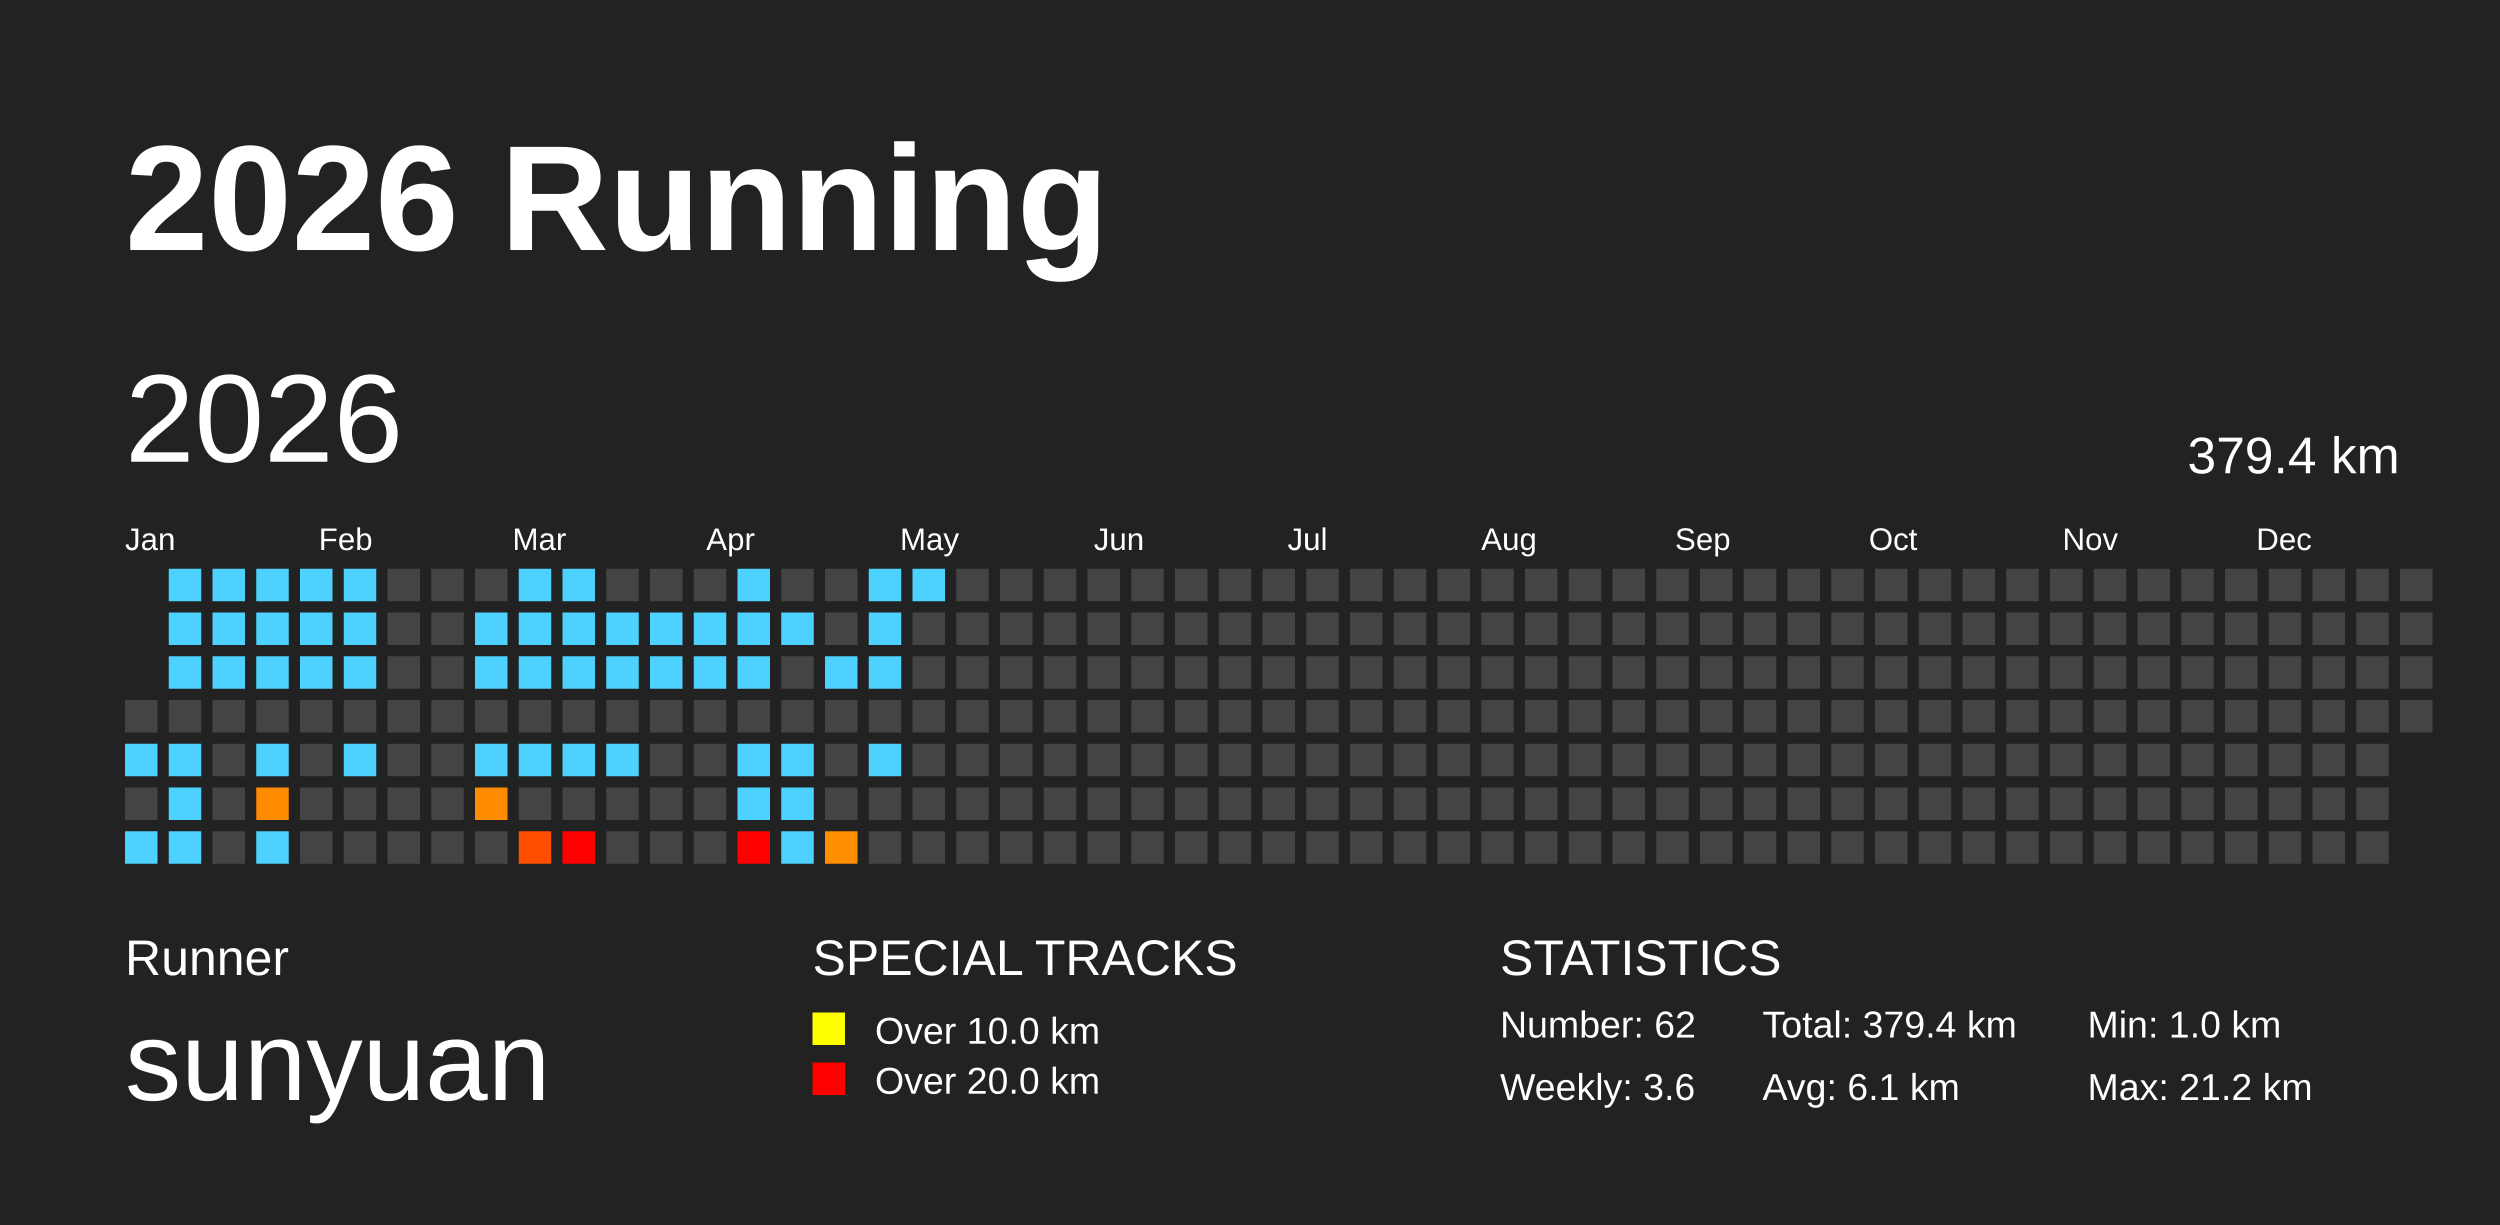
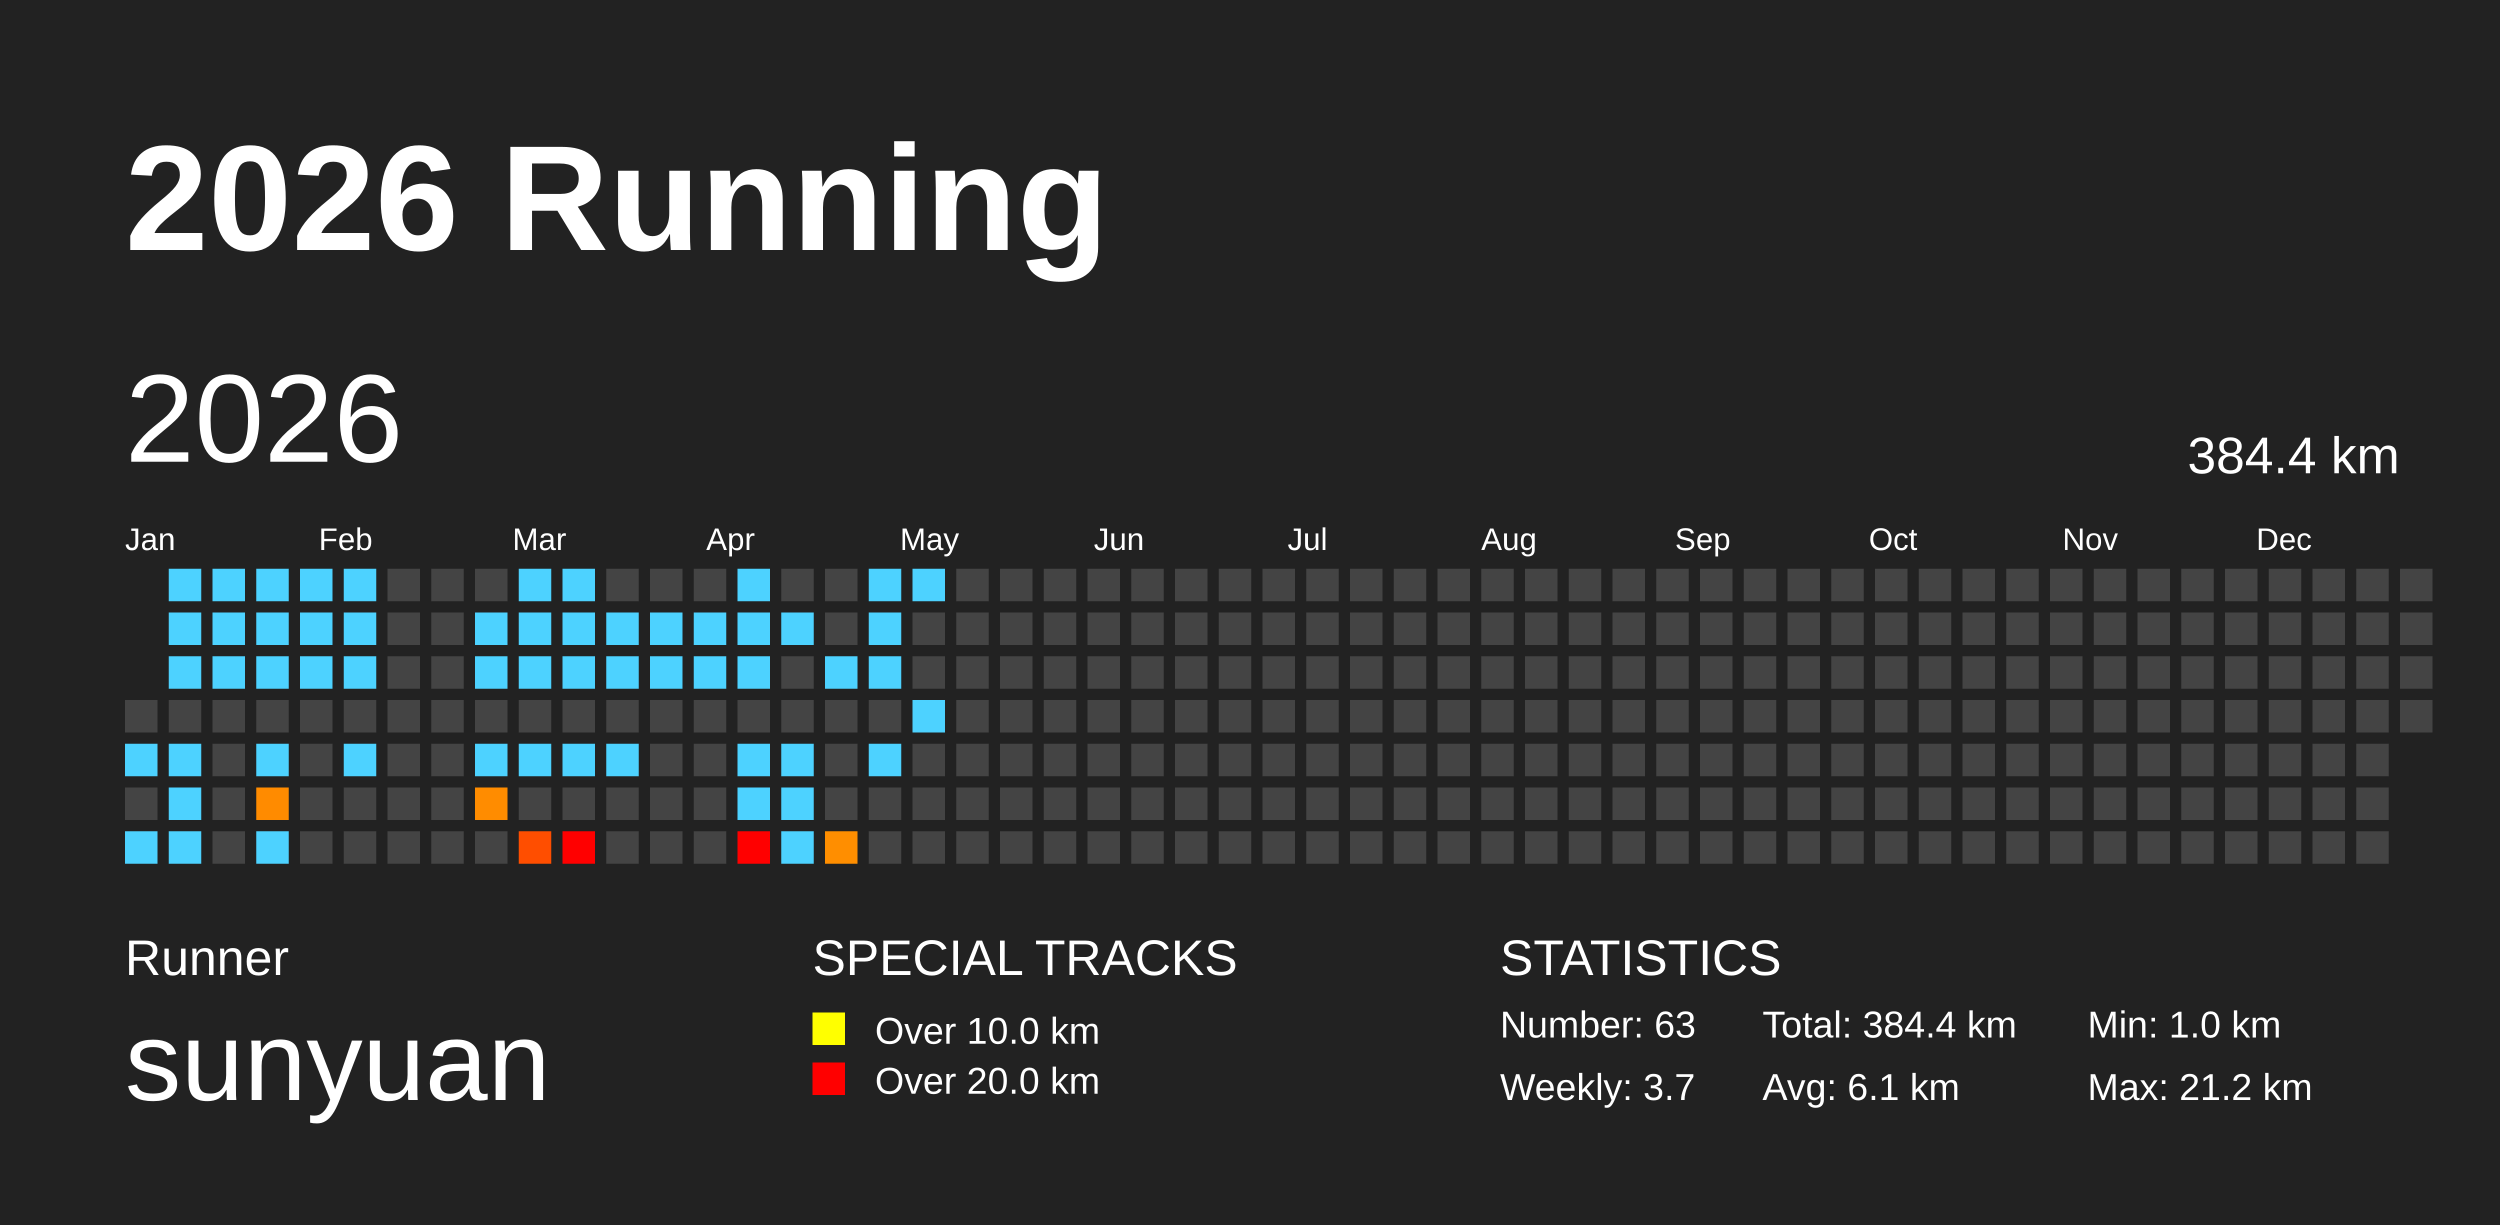
<svg xmlns="http://www.w3.org/2000/svg" baseProfile="full" height="98mm" version="1.1" viewBox="0,0,200,98" width="200mm">
  <defs />
  <rect fill="#222222" height="98" width="200" x="0" y="0" />
  <text fill="#FFFFFF" style="font-size:12px; font-family:Arial; font-weight:bold;" x="10" y="20">2026 Running</text>
  <text fill="#FFFFFF" style="font-size:4px; font-family:Arial" x="10" y="78">Runner</text>
  <text fill="#FFFFFF" style="font-size:9px; font-family:Arial" x="10" y="88">sunyuan</text>
  <text fill="#FFFFFF" style="font-size:4px; font-family:Arial" x="65" y="78">SPECIAL TRACKS</text>
  <rect fill="yellow" height="2.6" width="2.6" x="65" y="81" />
  <text fill="#FFFFFF" style="font-size:3px; font-family:Arial" x="70" y="83.5">Over 10.0 km</text>
  <rect fill="red" height="2.6" width="2.6" x="65" y="85" />
  <text fill="#FFFFFF" style="font-size:3px; font-family:Arial" x="70" y="87.5">Over 20.0 km</text>
  <text fill="#FFFFFF" style="font-size:4px; font-family:Arial" x="120" y="78">STATISTICS</text>
-   <text fill="#FFFFFF" style="font-size:3px; font-family:Arial" x="120" y="83">Number: 62</text>
-   <text fill="#FFFFFF" style="font-size:3px; font-family:Arial" x="120" y="88">Weekly: 3.6</text>
-   <text fill="#FFFFFF" style="font-size:3px; font-family:Arial" x="141" y="83">Total: 379.4 km</text>
+   <text fill="#FFFFFF" style="font-size:3px; font-family:Arial" x="120" y="83">Number: 63</text>
+   <text fill="#FFFFFF" style="font-size:3px; font-family:Arial" x="120" y="88">Weekly: 3.7</text>
+   <text fill="#FFFFFF" style="font-size:3px; font-family:Arial" x="141" y="83">Total: 384.4 km</text>
  <text fill="#FFFFFF" style="font-size:3px; font-family:Arial" x="141" y="88">Avg: 6.1 km</text>
  <text fill="#FFFFFF" style="font-size:3px; font-family:Arial" x="167" y="83">Min: 1.0 km</text>
  <text fill="#FFFFFF" style="font-size:3px; font-family:Arial" x="167" y="88">Max: 21.2 km</text>
  <text dominant-baseline="hanging" fill="#FFFFFF" style="font-size:10.0px; font-family:Arial;" x="10" y="30">2026</text>
-   <text dominant-baseline="hanging" fill="#FFFFFF" style="font-size:4.125px; font-family:Arial;" x="175" y="35">379.4 km</text>
+   <text dominant-baseline="hanging" fill="#FFFFFF" style="font-size:4.125px; font-family:Arial;" x="175" y="35">384.4 km</text>
  <text fill="#FFFFFF" style="font-size:2.5px; font-family:Arial" x="10.0" y="44">Jan</text>
  <text fill="#FFFFFF" style="font-size:2.5px; font-family:Arial" x="25.5" y="44">Feb</text>
  <text fill="#FFFFFF" style="font-size:2.5px; font-family:Arial" x="41.0" y="44">Mar</text>
  <text fill="#FFFFFF" style="font-size:2.5px; font-family:Arial" x="56.5" y="44">Apr</text>
  <text fill="#FFFFFF" style="font-size:2.5px; font-family:Arial" x="72.0" y="44">May</text>
  <text fill="#FFFFFF" style="font-size:2.5px; font-family:Arial" x="87.5" y="44">Jun</text>
  <text fill="#FFFFFF" style="font-size:2.5px; font-family:Arial" x="103.0" y="44">Jul</text>
  <text fill="#FFFFFF" style="font-size:2.5px; font-family:Arial" x="118.5" y="44">Aug</text>
  <text fill="#FFFFFF" style="font-size:2.5px; font-family:Arial" x="134.0" y="44">Sep</text>
  <text fill="#FFFFFF" style="font-size:2.5px; font-family:Arial" x="149.5" y="44">Oct</text>
  <text fill="#FFFFFF" style="font-size:2.5px; font-family:Arial" x="165.0" y="44">Nov</text>
  <text fill="#FFFFFF" style="font-size:2.5px; font-family:Arial" x="180.5" y="44">Dec</text>
  <rect fill="#444444" height="2.6" width="2.6" x="10.0" y="56.0" />
  <rect fill="#4dd2ff" height="2.6" width="2.6" x="10.0" y="59.5" />
  <rect fill="#444444" height="2.6" width="2.6" x="10.0" y="63.0" />
  <rect fill="#4dd2ff" height="2.6" width="2.6" x="10.0" y="66.5" />
  <rect fill="#4dd2ff" height="2.6" width="2.6" x="13.5" y="45.5" />
  <rect fill="#4dd2ff" height="2.6" width="2.6" x="13.5" y="49.0" />
  <rect fill="#4dd2ff" height="2.6" width="2.6" x="13.5" y="52.5" />
  <rect fill="#444444" height="2.6" width="2.6" x="13.5" y="56.0" />
  <rect fill="#4dd2ff" height="2.6" width="2.6" x="13.5" y="59.5" />
  <rect fill="#4dd2ff" height="2.6" width="2.6" x="13.5" y="63.0" />
  <rect fill="#4dd2ff" height="2.6" width="2.6" x="13.5" y="66.5" />
  <rect fill="#4dd2ff" height="2.6" width="2.6" x="17.0" y="45.5" />
  <rect fill="#4dd2ff" height="2.6" width="2.6" x="17.0" y="49.0" />
  <rect fill="#4dd2ff" height="2.6" width="2.6" x="17.0" y="52.5" />
  <rect fill="#444444" height="2.6" width="2.6" x="17.0" y="56.0" />
  <rect fill="#444444" height="2.6" width="2.6" x="17.0" y="59.5" />
  <rect fill="#444444" height="2.6" width="2.6" x="17.0" y="63.0" />
  <rect fill="#444444" height="2.6" width="2.6" x="17.0" y="66.5" />
  <rect fill="#4dd2ff" height="2.6" width="2.6" x="20.5" y="45.5" />
  <rect fill="#4dd2ff" height="2.6" width="2.6" x="20.5" y="49.0" />
  <rect fill="#4dd2ff" height="2.6" width="2.6" x="20.5" y="52.5" />
  <rect fill="#444444" height="2.6" width="2.6" x="20.5" y="56.0" />
  <rect fill="#4dd2ff" height="2.6" width="2.6" x="20.5" y="59.5" />
  <rect fill="#ff8b00" height="2.6" width="2.6" x="20.5" y="63.0" />
  <rect fill="#4dd2ff" height="2.6" width="2.6" x="20.5" y="66.5" />
  <rect fill="#4dd2ff" height="2.6" width="2.6" x="24.0" y="45.5" />
  <rect fill="#4dd2ff" height="2.6" width="2.6" x="24.0" y="49.0" />
  <rect fill="#4dd2ff" height="2.6" width="2.6" x="24.0" y="52.5" />
  <rect fill="#444444" height="2.6" width="2.6" x="24.0" y="56.0" />
  <rect fill="#444444" height="2.6" width="2.6" x="24.0" y="59.5" />
  <rect fill="#444444" height="2.6" width="2.6" x="24.0" y="63.0" />
  <rect fill="#444444" height="2.6" width="2.6" x="24.0" y="66.5" />
  <rect fill="#4dd2ff" height="2.6" width="2.6" x="27.5" y="45.5" />
  <rect fill="#4dd2ff" height="2.6" width="2.6" x="27.5" y="49.0" />
  <rect fill="#4dd2ff" height="2.6" width="2.6" x="27.5" y="52.5" />
  <rect fill="#444444" height="2.6" width="2.6" x="27.5" y="56.0" />
  <rect fill="#4dd2ff" height="2.6" width="2.6" x="27.5" y="59.5" />
  <rect fill="#444444" height="2.6" width="2.6" x="27.5" y="63.0" />
  <rect fill="#444444" height="2.6" width="2.6" x="27.5" y="66.5" />
  <rect fill="#444444" height="2.6" width="2.6" x="31.0" y="45.5" />
  <rect fill="#444444" height="2.6" width="2.6" x="31.0" y="49.0" />
  <rect fill="#444444" height="2.6" width="2.6" x="31.0" y="52.5" />
  <rect fill="#444444" height="2.6" width="2.6" x="31.0" y="56.0" />
  <rect fill="#444444" height="2.6" width="2.6" x="31.0" y="59.5" />
  <rect fill="#444444" height="2.6" width="2.6" x="31.0" y="63.0" />
  <rect fill="#444444" height="2.6" width="2.6" x="31.0" y="66.5" />
  <rect fill="#444444" height="2.6" width="2.6" x="34.5" y="45.5" />
  <rect fill="#444444" height="2.6" width="2.6" x="34.5" y="49.0" />
  <rect fill="#444444" height="2.6" width="2.6" x="34.5" y="52.5" />
  <rect fill="#444444" height="2.6" width="2.6" x="34.5" y="56.0" />
  <rect fill="#444444" height="2.6" width="2.6" x="34.5" y="59.5" />
  <rect fill="#444444" height="2.6" width="2.6" x="34.5" y="63.0" />
  <rect fill="#444444" height="2.6" width="2.6" x="34.5" y="66.5" />
  <rect fill="#444444" height="2.6" width="2.6" x="38.0" y="45.5" />
  <rect fill="#4dd2ff" height="2.6" width="2.6" x="38.0" y="49.0" />
  <rect fill="#4dd2ff" height="2.6" width="2.6" x="38.0" y="52.5" />
  <rect fill="#444444" height="2.6" width="2.6" x="38.0" y="56.0" />
  <rect fill="#4dd2ff" height="2.6" width="2.6" x="38.0" y="59.5" />
  <rect fill="#ff8c00" height="2.6" width="2.6" x="38.0" y="63.0" />
  <rect fill="#444444" height="2.6" width="2.6" x="38.0" y="66.5" />
  <rect fill="#4dd2ff" height="2.6" width="2.6" x="41.5" y="45.5" />
  <rect fill="#4dd2ff" height="2.6" width="2.6" x="41.5" y="49.0" />
  <rect fill="#4dd2ff" height="2.6" width="2.6" x="41.5" y="52.5" />
  <rect fill="#444444" height="2.6" width="2.6" x="41.5" y="56.0" />
  <rect fill="#4dd2ff" height="2.6" width="2.6" x="41.5" y="59.5" />
  <rect fill="#444444" height="2.6" width="2.6" x="41.5" y="63.0" />
  <rect fill="#ff4e00" height="2.6" width="2.6" x="41.5" y="66.5" />
  <rect fill="#4dd2ff" height="2.6" width="2.6" x="45.0" y="45.5" />
  <rect fill="#4dd2ff" height="2.6" width="2.6" x="45.0" y="49.0" />
  <rect fill="#4dd2ff" height="2.6" width="2.6" x="45.0" y="52.5" />
  <rect fill="#444444" height="2.6" width="2.6" x="45.0" y="56.0" />
  <rect fill="#4dd2ff" height="2.6" width="2.6" x="45.0" y="59.5" />
  <rect fill="#444444" height="2.6" width="2.6" x="45.0" y="63.0" />
  <rect fill="red" height="2.6" width="2.6" x="45.0" y="66.5" />
  <rect fill="#444444" height="2.6" width="2.6" x="48.5" y="45.5" />
  <rect fill="#4dd2ff" height="2.6" width="2.6" x="48.5" y="49.0" />
  <rect fill="#4dd2ff" height="2.6" width="2.6" x="48.5" y="52.5" />
  <rect fill="#444444" height="2.6" width="2.6" x="48.5" y="56.0" />
  <rect fill="#4dd2ff" height="2.6" width="2.6" x="48.5" y="59.5" />
  <rect fill="#444444" height="2.6" width="2.6" x="48.5" y="63.0" />
  <rect fill="#444444" height="2.6" width="2.6" x="48.5" y="66.5" />
  <rect fill="#444444" height="2.6" width="2.6" x="52.0" y="45.5" />
  <rect fill="#4dd2ff" height="2.6" width="2.6" x="52.0" y="49.0" />
  <rect fill="#4dd2ff" height="2.6" width="2.6" x="52.0" y="52.5" />
  <rect fill="#444444" height="2.6" width="2.6" x="52.0" y="56.0" />
  <rect fill="#444444" height="2.6" width="2.6" x="52.0" y="59.5" />
  <rect fill="#444444" height="2.6" width="2.6" x="52.0" y="63.0" />
  <rect fill="#444444" height="2.6" width="2.6" x="52.0" y="66.5" />
  <rect fill="#444444" height="2.6" width="2.6" x="55.5" y="45.5" />
  <rect fill="#4dd2ff" height="2.6" width="2.6" x="55.5" y="49.0" />
  <rect fill="#4dd2ff" height="2.6" width="2.6" x="55.5" y="52.5" />
  <rect fill="#444444" height="2.6" width="2.6" x="55.5" y="56.0" />
  <rect fill="#444444" height="2.6" width="2.6" x="55.5" y="59.5" />
  <rect fill="#444444" height="2.6" width="2.6" x="55.5" y="63.0" />
  <rect fill="#444444" height="2.6" width="2.6" x="55.5" y="66.5" />
  <rect fill="#4dd2ff" height="2.6" width="2.6" x="59.0" y="45.5" />
  <rect fill="#4dd2ff" height="2.6" width="2.6" x="59.0" y="49.0" />
  <rect fill="#4dd2ff" height="2.6" width="2.6" x="59.0" y="52.5" />
  <rect fill="#444444" height="2.6" width="2.6" x="59.0" y="56.0" />
  <rect fill="#4dd2ff" height="2.6" width="2.6" x="59.0" y="59.5" />
  <rect fill="#4dd2ff" height="2.6" width="2.6" x="59.0" y="63.0" />
  <rect fill="red" height="2.6" width="2.6" x="59.0" y="66.5" />
  <rect fill="#444444" height="2.6" width="2.6" x="62.5" y="45.5" />
  <rect fill="#4dd2ff" height="2.6" width="2.6" x="62.5" y="49.0" />
  <rect fill="#444444" height="2.6" width="2.6" x="62.5" y="52.5" />
  <rect fill="#444444" height="2.6" width="2.6" x="62.5" y="56.0" />
  <rect fill="#4dd2ff" height="2.6" width="2.6" x="62.5" y="59.5" />
  <rect fill="#4dd2ff" height="2.6" width="2.6" x="62.5" y="63.0" />
  <rect fill="#4dd2ff" height="2.6" width="2.6" x="62.5" y="66.5" />
  <rect fill="#444444" height="2.6" width="2.6" x="66.0" y="45.5" />
  <rect fill="#444444" height="2.6" width="2.6" x="66.0" y="49.0" />
  <rect fill="#4dd2ff" height="2.6" width="2.6" x="66.0" y="52.5" />
  <rect fill="#444444" height="2.6" width="2.6" x="66.0" y="56.0" />
  <rect fill="#444444" height="2.6" width="2.6" x="66.0" y="59.5" />
  <rect fill="#444444" height="2.6" width="2.6" x="66.0" y="63.0" />
  <rect fill="#ff8e00" height="2.6" width="2.6" x="66.0" y="66.5" />
  <rect fill="#4dd2ff" height="2.6" width="2.6" x="69.5" y="45.5" />
  <rect fill="#4dd2ff" height="2.6" width="2.6" x="69.5" y="49.0" />
  <rect fill="#4dd2ff" height="2.6" width="2.6" x="69.5" y="52.5" />
  <rect fill="#444444" height="2.6" width="2.6" x="69.5" y="56.0" />
  <rect fill="#4dd2ff" height="2.6" width="2.6" x="69.5" y="59.5" />
  <rect fill="#444444" height="2.6" width="2.6" x="69.5" y="63.0" />
  <rect fill="#444444" height="2.6" width="2.6" x="69.5" y="66.5" />
  <rect fill="#4dd2ff" height="2.6" width="2.6" x="73.0" y="45.5" />
  <rect fill="#444444" height="2.6" width="2.6" x="73.0" y="49.0" />
  <rect fill="#444444" height="2.6" width="2.6" x="73.0" y="52.5" />
-   <rect fill="#444444" height="2.6" width="2.6" x="73.0" y="56.0" />
+   <rect fill="#4dd2ff" height="2.6" width="2.6" x="73.0" y="56.0" />
  <rect fill="#444444" height="2.6" width="2.6" x="73.0" y="59.5" />
  <rect fill="#444444" height="2.6" width="2.6" x="73.0" y="63.0" />
  <rect fill="#444444" height="2.6" width="2.6" x="73.0" y="66.5" />
  <rect fill="#444444" height="2.6" width="2.6" x="76.5" y="45.5" />
  <rect fill="#444444" height="2.6" width="2.6" x="76.5" y="49.0" />
  <rect fill="#444444" height="2.6" width="2.6" x="76.5" y="52.5" />
  <rect fill="#444444" height="2.6" width="2.6" x="76.5" y="56.0" />
  <rect fill="#444444" height="2.6" width="2.6" x="76.5" y="59.5" />
  <rect fill="#444444" height="2.6" width="2.6" x="76.5" y="63.0" />
  <rect fill="#444444" height="2.6" width="2.6" x="76.5" y="66.5" />
  <rect fill="#444444" height="2.6" width="2.6" x="80.0" y="45.5" />
  <rect fill="#444444" height="2.6" width="2.6" x="80.0" y="49.0" />
  <rect fill="#444444" height="2.6" width="2.6" x="80.0" y="52.5" />
  <rect fill="#444444" height="2.6" width="2.6" x="80.0" y="56.0" />
  <rect fill="#444444" height="2.6" width="2.6" x="80.0" y="59.5" />
  <rect fill="#444444" height="2.6" width="2.6" x="80.0" y="63.0" />
  <rect fill="#444444" height="2.6" width="2.6" x="80.0" y="66.5" />
  <rect fill="#444444" height="2.6" width="2.6" x="83.5" y="45.5" />
  <rect fill="#444444" height="2.6" width="2.6" x="83.5" y="49.0" />
  <rect fill="#444444" height="2.6" width="2.6" x="83.5" y="52.5" />
  <rect fill="#444444" height="2.6" width="2.6" x="83.5" y="56.0" />
  <rect fill="#444444" height="2.6" width="2.6" x="83.5" y="59.5" />
  <rect fill="#444444" height="2.6" width="2.6" x="83.5" y="63.0" />
  <rect fill="#444444" height="2.6" width="2.6" x="83.5" y="66.5" />
  <rect fill="#444444" height="2.6" width="2.6" x="87.0" y="45.5" />
  <rect fill="#444444" height="2.6" width="2.6" x="87.0" y="49.0" />
  <rect fill="#444444" height="2.6" width="2.6" x="87.0" y="52.5" />
  <rect fill="#444444" height="2.6" width="2.6" x="87.0" y="56.0" />
  <rect fill="#444444" height="2.6" width="2.6" x="87.0" y="59.5" />
  <rect fill="#444444" height="2.6" width="2.6" x="87.0" y="63.0" />
  <rect fill="#444444" height="2.6" width="2.6" x="87.0" y="66.5" />
  <rect fill="#444444" height="2.6" width="2.6" x="90.5" y="45.5" />
  <rect fill="#444444" height="2.6" width="2.6" x="90.5" y="49.0" />
  <rect fill="#444444" height="2.6" width="2.6" x="90.5" y="52.5" />
  <rect fill="#444444" height="2.6" width="2.6" x="90.5" y="56.0" />
  <rect fill="#444444" height="2.6" width="2.6" x="90.5" y="59.5" />
  <rect fill="#444444" height="2.6" width="2.6" x="90.5" y="63.0" />
  <rect fill="#444444" height="2.6" width="2.6" x="90.5" y="66.5" />
  <rect fill="#444444" height="2.6" width="2.6" x="94.0" y="45.5" />
  <rect fill="#444444" height="2.6" width="2.6" x="94.0" y="49.0" />
  <rect fill="#444444" height="2.6" width="2.6" x="94.0" y="52.5" />
  <rect fill="#444444" height="2.6" width="2.6" x="94.0" y="56.0" />
  <rect fill="#444444" height="2.6" width="2.6" x="94.0" y="59.5" />
  <rect fill="#444444" height="2.6" width="2.6" x="94.0" y="63.0" />
  <rect fill="#444444" height="2.6" width="2.6" x="94.0" y="66.5" />
  <rect fill="#444444" height="2.6" width="2.6" x="97.5" y="45.5" />
  <rect fill="#444444" height="2.6" width="2.6" x="97.5" y="49.0" />
  <rect fill="#444444" height="2.6" width="2.6" x="97.5" y="52.5" />
  <rect fill="#444444" height="2.6" width="2.6" x="97.5" y="56.0" />
  <rect fill="#444444" height="2.6" width="2.6" x="97.5" y="59.5" />
  <rect fill="#444444" height="2.6" width="2.6" x="97.5" y="63.0" />
  <rect fill="#444444" height="2.6" width="2.6" x="97.5" y="66.5" />
  <rect fill="#444444" height="2.6" width="2.6" x="101.0" y="45.5" />
  <rect fill="#444444" height="2.6" width="2.6" x="101.0" y="49.0" />
  <rect fill="#444444" height="2.6" width="2.6" x="101.0" y="52.5" />
  <rect fill="#444444" height="2.6" width="2.6" x="101.0" y="56.0" />
  <rect fill="#444444" height="2.6" width="2.6" x="101.0" y="59.5" />
  <rect fill="#444444" height="2.6" width="2.6" x="101.0" y="63.0" />
  <rect fill="#444444" height="2.6" width="2.6" x="101.0" y="66.5" />
  <rect fill="#444444" height="2.6" width="2.6" x="104.5" y="45.5" />
  <rect fill="#444444" height="2.6" width="2.6" x="104.5" y="49.0" />
  <rect fill="#444444" height="2.6" width="2.6" x="104.5" y="52.5" />
  <rect fill="#444444" height="2.6" width="2.6" x="104.5" y="56.0" />
  <rect fill="#444444" height="2.6" width="2.6" x="104.5" y="59.5" />
  <rect fill="#444444" height="2.6" width="2.6" x="104.5" y="63.0" />
  <rect fill="#444444" height="2.6" width="2.6" x="104.5" y="66.5" />
  <rect fill="#444444" height="2.6" width="2.6" x="108.0" y="45.5" />
  <rect fill="#444444" height="2.6" width="2.6" x="108.0" y="49.0" />
  <rect fill="#444444" height="2.6" width="2.6" x="108.0" y="52.5" />
  <rect fill="#444444" height="2.6" width="2.6" x="108.0" y="56.0" />
  <rect fill="#444444" height="2.6" width="2.6" x="108.0" y="59.5" />
  <rect fill="#444444" height="2.6" width="2.6" x="108.0" y="63.0" />
  <rect fill="#444444" height="2.6" width="2.6" x="108.0" y="66.5" />
  <rect fill="#444444" height="2.6" width="2.6" x="111.5" y="45.5" />
  <rect fill="#444444" height="2.6" width="2.6" x="111.5" y="49.0" />
  <rect fill="#444444" height="2.6" width="2.6" x="111.5" y="52.5" />
  <rect fill="#444444" height="2.6" width="2.6" x="111.5" y="56.0" />
  <rect fill="#444444" height="2.6" width="2.6" x="111.5" y="59.5" />
  <rect fill="#444444" height="2.6" width="2.6" x="111.5" y="63.0" />
  <rect fill="#444444" height="2.6" width="2.6" x="111.5" y="66.5" />
  <rect fill="#444444" height="2.6" width="2.6" x="115.0" y="45.5" />
  <rect fill="#444444" height="2.6" width="2.6" x="115.0" y="49.0" />
  <rect fill="#444444" height="2.6" width="2.6" x="115.0" y="52.5" />
  <rect fill="#444444" height="2.6" width="2.6" x="115.0" y="56.0" />
  <rect fill="#444444" height="2.6" width="2.6" x="115.0" y="59.5" />
  <rect fill="#444444" height="2.6" width="2.6" x="115.0" y="63.0" />
  <rect fill="#444444" height="2.6" width="2.6" x="115.0" y="66.5" />
  <rect fill="#444444" height="2.6" width="2.6" x="118.5" y="45.5" />
  <rect fill="#444444" height="2.6" width="2.6" x="118.5" y="49.0" />
  <rect fill="#444444" height="2.6" width="2.6" x="118.5" y="52.5" />
  <rect fill="#444444" height="2.6" width="2.6" x="118.5" y="56.0" />
  <rect fill="#444444" height="2.6" width="2.6" x="118.5" y="59.5" />
  <rect fill="#444444" height="2.6" width="2.6" x="118.5" y="63.0" />
  <rect fill="#444444" height="2.6" width="2.6" x="118.5" y="66.5" />
  <rect fill="#444444" height="2.6" width="2.6" x="122.0" y="45.5" />
  <rect fill="#444444" height="2.6" width="2.6" x="122.0" y="49.0" />
  <rect fill="#444444" height="2.6" width="2.6" x="122.0" y="52.5" />
  <rect fill="#444444" height="2.6" width="2.6" x="122.0" y="56.0" />
  <rect fill="#444444" height="2.6" width="2.6" x="122.0" y="59.5" />
  <rect fill="#444444" height="2.6" width="2.6" x="122.0" y="63.0" />
  <rect fill="#444444" height="2.6" width="2.6" x="122.0" y="66.5" />
  <rect fill="#444444" height="2.6" width="2.6" x="125.5" y="45.5" />
  <rect fill="#444444" height="2.6" width="2.6" x="125.5" y="49.0" />
  <rect fill="#444444" height="2.6" width="2.6" x="125.5" y="52.5" />
  <rect fill="#444444" height="2.6" width="2.6" x="125.5" y="56.0" />
  <rect fill="#444444" height="2.6" width="2.6" x="125.5" y="59.5" />
  <rect fill="#444444" height="2.6" width="2.6" x="125.5" y="63.0" />
  <rect fill="#444444" height="2.6" width="2.6" x="125.5" y="66.5" />
  <rect fill="#444444" height="2.6" width="2.6" x="129.0" y="45.5" />
  <rect fill="#444444" height="2.6" width="2.6" x="129.0" y="49.0" />
  <rect fill="#444444" height="2.6" width="2.6" x="129.0" y="52.5" />
  <rect fill="#444444" height="2.6" width="2.6" x="129.0" y="56.0" />
  <rect fill="#444444" height="2.6" width="2.6" x="129.0" y="59.5" />
  <rect fill="#444444" height="2.6" width="2.6" x="129.0" y="63.0" />
  <rect fill="#444444" height="2.6" width="2.6" x="129.0" y="66.5" />
  <rect fill="#444444" height="2.6" width="2.6" x="132.5" y="45.5" />
  <rect fill="#444444" height="2.6" width="2.6" x="132.5" y="49.0" />
  <rect fill="#444444" height="2.6" width="2.6" x="132.5" y="52.5" />
  <rect fill="#444444" height="2.6" width="2.6" x="132.5" y="56.0" />
  <rect fill="#444444" height="2.6" width="2.6" x="132.5" y="59.5" />
  <rect fill="#444444" height="2.6" width="2.6" x="132.5" y="63.0" />
  <rect fill="#444444" height="2.6" width="2.6" x="132.5" y="66.5" />
  <rect fill="#444444" height="2.6" width="2.6" x="136.0" y="45.5" />
  <rect fill="#444444" height="2.6" width="2.6" x="136.0" y="49.0" />
  <rect fill="#444444" height="2.6" width="2.6" x="136.0" y="52.5" />
  <rect fill="#444444" height="2.6" width="2.6" x="136.0" y="56.0" />
  <rect fill="#444444" height="2.6" width="2.6" x="136.0" y="59.5" />
  <rect fill="#444444" height="2.6" width="2.6" x="136.0" y="63.0" />
  <rect fill="#444444" height="2.6" width="2.6" x="136.0" y="66.5" />
  <rect fill="#444444" height="2.6" width="2.6" x="139.5" y="45.5" />
  <rect fill="#444444" height="2.6" width="2.6" x="139.5" y="49.0" />
  <rect fill="#444444" height="2.6" width="2.6" x="139.5" y="52.5" />
  <rect fill="#444444" height="2.6" width="2.6" x="139.5" y="56.0" />
  <rect fill="#444444" height="2.6" width="2.6" x="139.5" y="59.5" />
  <rect fill="#444444" height="2.6" width="2.6" x="139.5" y="63.0" />
  <rect fill="#444444" height="2.6" width="2.6" x="139.5" y="66.5" />
  <rect fill="#444444" height="2.6" width="2.6" x="143.0" y="45.5" />
  <rect fill="#444444" height="2.6" width="2.6" x="143.0" y="49.0" />
  <rect fill="#444444" height="2.6" width="2.6" x="143.0" y="52.5" />
  <rect fill="#444444" height="2.6" width="2.6" x="143.0" y="56.0" />
  <rect fill="#444444" height="2.6" width="2.6" x="143.0" y="59.5" />
  <rect fill="#444444" height="2.6" width="2.6" x="143.0" y="63.0" />
  <rect fill="#444444" height="2.6" width="2.6" x="143.0" y="66.5" />
  <rect fill="#444444" height="2.6" width="2.6" x="146.5" y="45.5" />
  <rect fill="#444444" height="2.6" width="2.6" x="146.5" y="49.0" />
  <rect fill="#444444" height="2.6" width="2.6" x="146.5" y="52.5" />
  <rect fill="#444444" height="2.6" width="2.6" x="146.5" y="56.0" />
  <rect fill="#444444" height="2.6" width="2.6" x="146.5" y="59.5" />
  <rect fill="#444444" height="2.6" width="2.6" x="146.5" y="63.0" />
  <rect fill="#444444" height="2.6" width="2.6" x="146.5" y="66.5" />
  <rect fill="#444444" height="2.6" width="2.6" x="150.0" y="45.5" />
  <rect fill="#444444" height="2.6" width="2.6" x="150.0" y="49.0" />
  <rect fill="#444444" height="2.6" width="2.6" x="150.0" y="52.5" />
  <rect fill="#444444" height="2.6" width="2.6" x="150.0" y="56.0" />
  <rect fill="#444444" height="2.6" width="2.6" x="150.0" y="59.5" />
  <rect fill="#444444" height="2.6" width="2.6" x="150.0" y="63.0" />
  <rect fill="#444444" height="2.6" width="2.6" x="150.0" y="66.5" />
  <rect fill="#444444" height="2.6" width="2.6" x="153.5" y="45.5" />
  <rect fill="#444444" height="2.6" width="2.6" x="153.5" y="49.0" />
  <rect fill="#444444" height="2.6" width="2.6" x="153.5" y="52.5" />
  <rect fill="#444444" height="2.6" width="2.6" x="153.5" y="56.0" />
  <rect fill="#444444" height="2.6" width="2.6" x="153.5" y="59.5" />
  <rect fill="#444444" height="2.6" width="2.6" x="153.5" y="63.0" />
  <rect fill="#444444" height="2.6" width="2.6" x="153.5" y="66.5" />
  <rect fill="#444444" height="2.6" width="2.6" x="157.0" y="45.5" />
  <rect fill="#444444" height="2.6" width="2.6" x="157.0" y="49.0" />
  <rect fill="#444444" height="2.6" width="2.6" x="157.0" y="52.5" />
  <rect fill="#444444" height="2.6" width="2.6" x="157.0" y="56.0" />
  <rect fill="#444444" height="2.6" width="2.6" x="157.0" y="59.5" />
  <rect fill="#444444" height="2.6" width="2.6" x="157.0" y="63.0" />
  <rect fill="#444444" height="2.6" width="2.6" x="157.0" y="66.5" />
  <rect fill="#444444" height="2.6" width="2.6" x="160.5" y="45.5" />
  <rect fill="#444444" height="2.6" width="2.6" x="160.5" y="49.0" />
  <rect fill="#444444" height="2.6" width="2.6" x="160.5" y="52.5" />
  <rect fill="#444444" height="2.6" width="2.6" x="160.5" y="56.0" />
  <rect fill="#444444" height="2.6" width="2.6" x="160.5" y="59.5" />
  <rect fill="#444444" height="2.6" width="2.6" x="160.5" y="63.0" />
  <rect fill="#444444" height="2.6" width="2.6" x="160.5" y="66.5" />
  <rect fill="#444444" height="2.6" width="2.6" x="164.0" y="45.5" />
  <rect fill="#444444" height="2.6" width="2.6" x="164.0" y="49.0" />
  <rect fill="#444444" height="2.6" width="2.6" x="164.0" y="52.5" />
  <rect fill="#444444" height="2.6" width="2.6" x="164.0" y="56.0" />
  <rect fill="#444444" height="2.6" width="2.6" x="164.0" y="59.5" />
  <rect fill="#444444" height="2.6" width="2.6" x="164.0" y="63.0" />
  <rect fill="#444444" height="2.6" width="2.6" x="164.0" y="66.5" />
  <rect fill="#444444" height="2.6" width="2.6" x="167.5" y="45.5" />
  <rect fill="#444444" height="2.6" width="2.6" x="167.5" y="49.0" />
  <rect fill="#444444" height="2.6" width="2.6" x="167.5" y="52.5" />
  <rect fill="#444444" height="2.6" width="2.6" x="167.5" y="56.0" />
  <rect fill="#444444" height="2.6" width="2.6" x="167.5" y="59.5" />
  <rect fill="#444444" height="2.6" width="2.6" x="167.5" y="63.0" />
  <rect fill="#444444" height="2.6" width="2.6" x="167.5" y="66.5" />
  <rect fill="#444444" height="2.6" width="2.6" x="171.0" y="45.5" />
  <rect fill="#444444" height="2.6" width="2.6" x="171.0" y="49.0" />
  <rect fill="#444444" height="2.6" width="2.6" x="171.0" y="52.5" />
  <rect fill="#444444" height="2.6" width="2.6" x="171.0" y="56.0" />
  <rect fill="#444444" height="2.6" width="2.6" x="171.0" y="59.5" />
  <rect fill="#444444" height="2.6" width="2.6" x="171.0" y="63.0" />
  <rect fill="#444444" height="2.6" width="2.6" x="171.0" y="66.5" />
  <rect fill="#444444" height="2.6" width="2.6" x="174.5" y="45.5" />
  <rect fill="#444444" height="2.6" width="2.6" x="174.5" y="49.0" />
  <rect fill="#444444" height="2.6" width="2.6" x="174.5" y="52.5" />
  <rect fill="#444444" height="2.6" width="2.6" x="174.5" y="56.0" />
  <rect fill="#444444" height="2.6" width="2.6" x="174.5" y="59.5" />
  <rect fill="#444444" height="2.6" width="2.6" x="174.5" y="63.0" />
  <rect fill="#444444" height="2.6" width="2.6" x="174.5" y="66.5" />
  <rect fill="#444444" height="2.6" width="2.6" x="178.0" y="45.5" />
  <rect fill="#444444" height="2.6" width="2.6" x="178.0" y="49.0" />
  <rect fill="#444444" height="2.6" width="2.6" x="178.0" y="52.5" />
  <rect fill="#444444" height="2.6" width="2.6" x="178.0" y="56.0" />
  <rect fill="#444444" height="2.6" width="2.6" x="178.0" y="59.5" />
  <rect fill="#444444" height="2.6" width="2.6" x="178.0" y="63.0" />
  <rect fill="#444444" height="2.6" width="2.6" x="178.0" y="66.5" />
  <rect fill="#444444" height="2.6" width="2.6" x="181.5" y="45.5" />
  <rect fill="#444444" height="2.6" width="2.6" x="181.5" y="49.0" />
  <rect fill="#444444" height="2.6" width="2.6" x="181.5" y="52.5" />
  <rect fill="#444444" height="2.6" width="2.6" x="181.5" y="56.0" />
  <rect fill="#444444" height="2.6" width="2.6" x="181.5" y="59.5" />
  <rect fill="#444444" height="2.6" width="2.6" x="181.5" y="63.0" />
  <rect fill="#444444" height="2.6" width="2.6" x="181.5" y="66.5" />
  <rect fill="#444444" height="2.6" width="2.6" x="185.0" y="45.5" />
  <rect fill="#444444" height="2.6" width="2.6" x="185.0" y="49.0" />
  <rect fill="#444444" height="2.6" width="2.6" x="185.0" y="52.5" />
  <rect fill="#444444" height="2.6" width="2.6" x="185.0" y="56.0" />
  <rect fill="#444444" height="2.6" width="2.6" x="185.0" y="59.5" />
  <rect fill="#444444" height="2.6" width="2.6" x="185.0" y="63.0" />
  <rect fill="#444444" height="2.6" width="2.6" x="185.0" y="66.5" />
  <rect fill="#444444" height="2.6" width="2.6" x="188.5" y="45.5" />
  <rect fill="#444444" height="2.6" width="2.6" x="188.5" y="49.0" />
  <rect fill="#444444" height="2.6" width="2.6" x="188.5" y="52.5" />
  <rect fill="#444444" height="2.6" width="2.6" x="188.5" y="56.0" />
  <rect fill="#444444" height="2.6" width="2.6" x="188.5" y="59.5" />
  <rect fill="#444444" height="2.6" width="2.6" x="188.5" y="63.0" />
  <rect fill="#444444" height="2.6" width="2.6" x="188.5" y="66.5" />
  <rect fill="#444444" height="2.6" width="2.6" x="192.0" y="45.5" />
  <rect fill="#444444" height="2.6" width="2.6" x="192.0" y="49.0" />
  <rect fill="#444444" height="2.6" width="2.6" x="192.0" y="52.5" />
  <rect fill="#444444" height="2.6" width="2.6" x="192.0" y="56.0" />
</svg>
